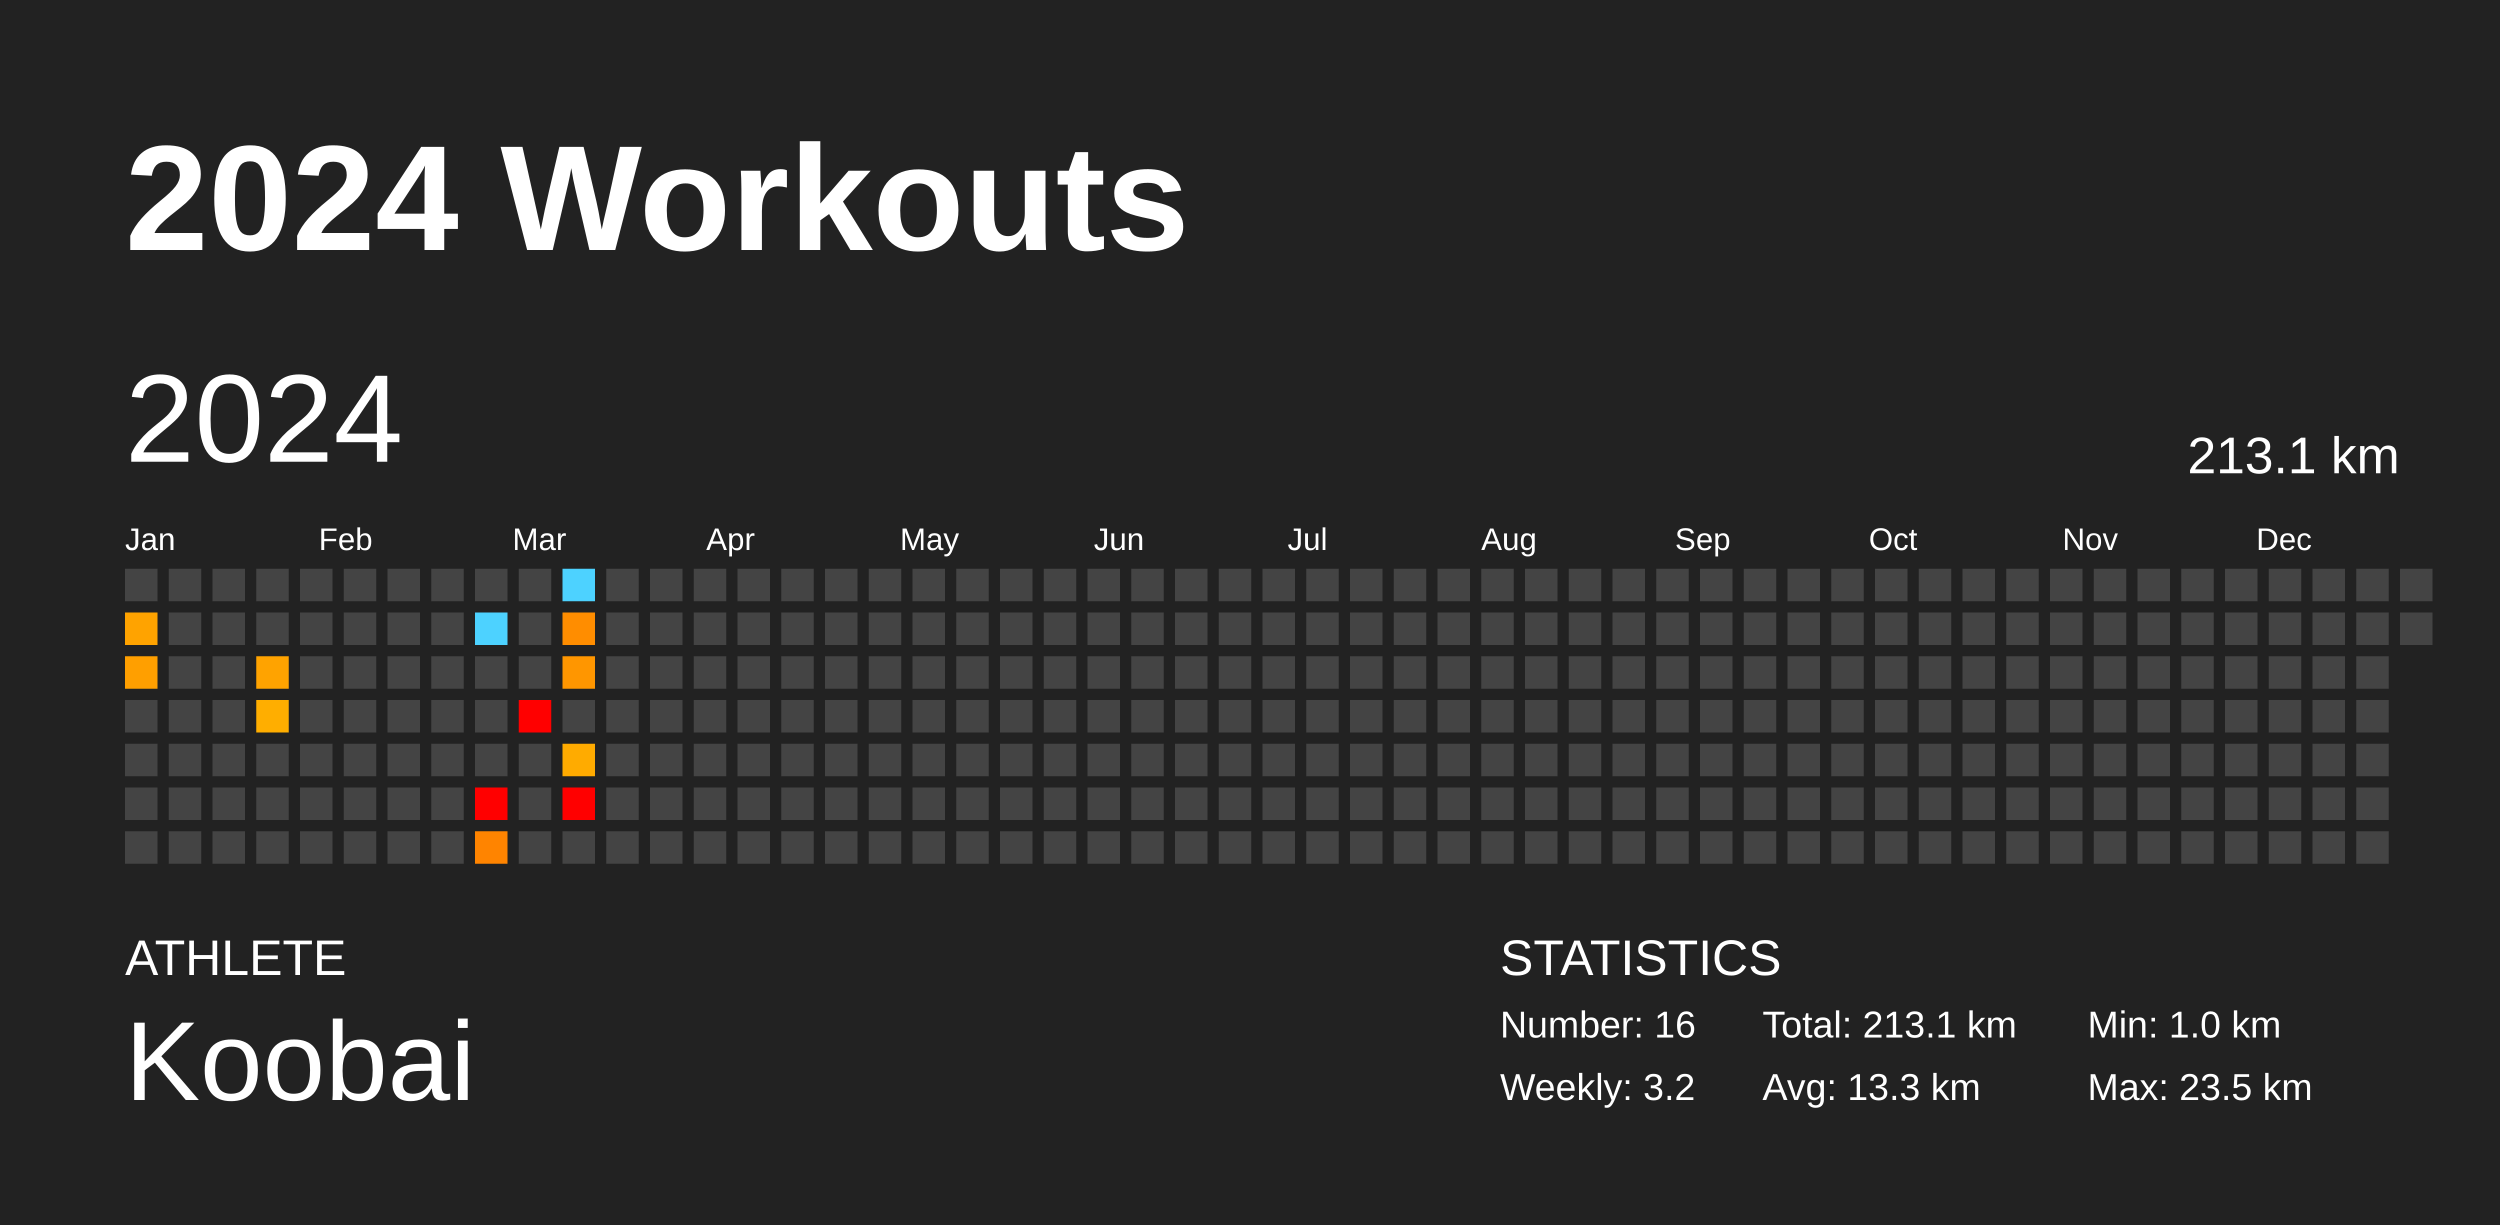
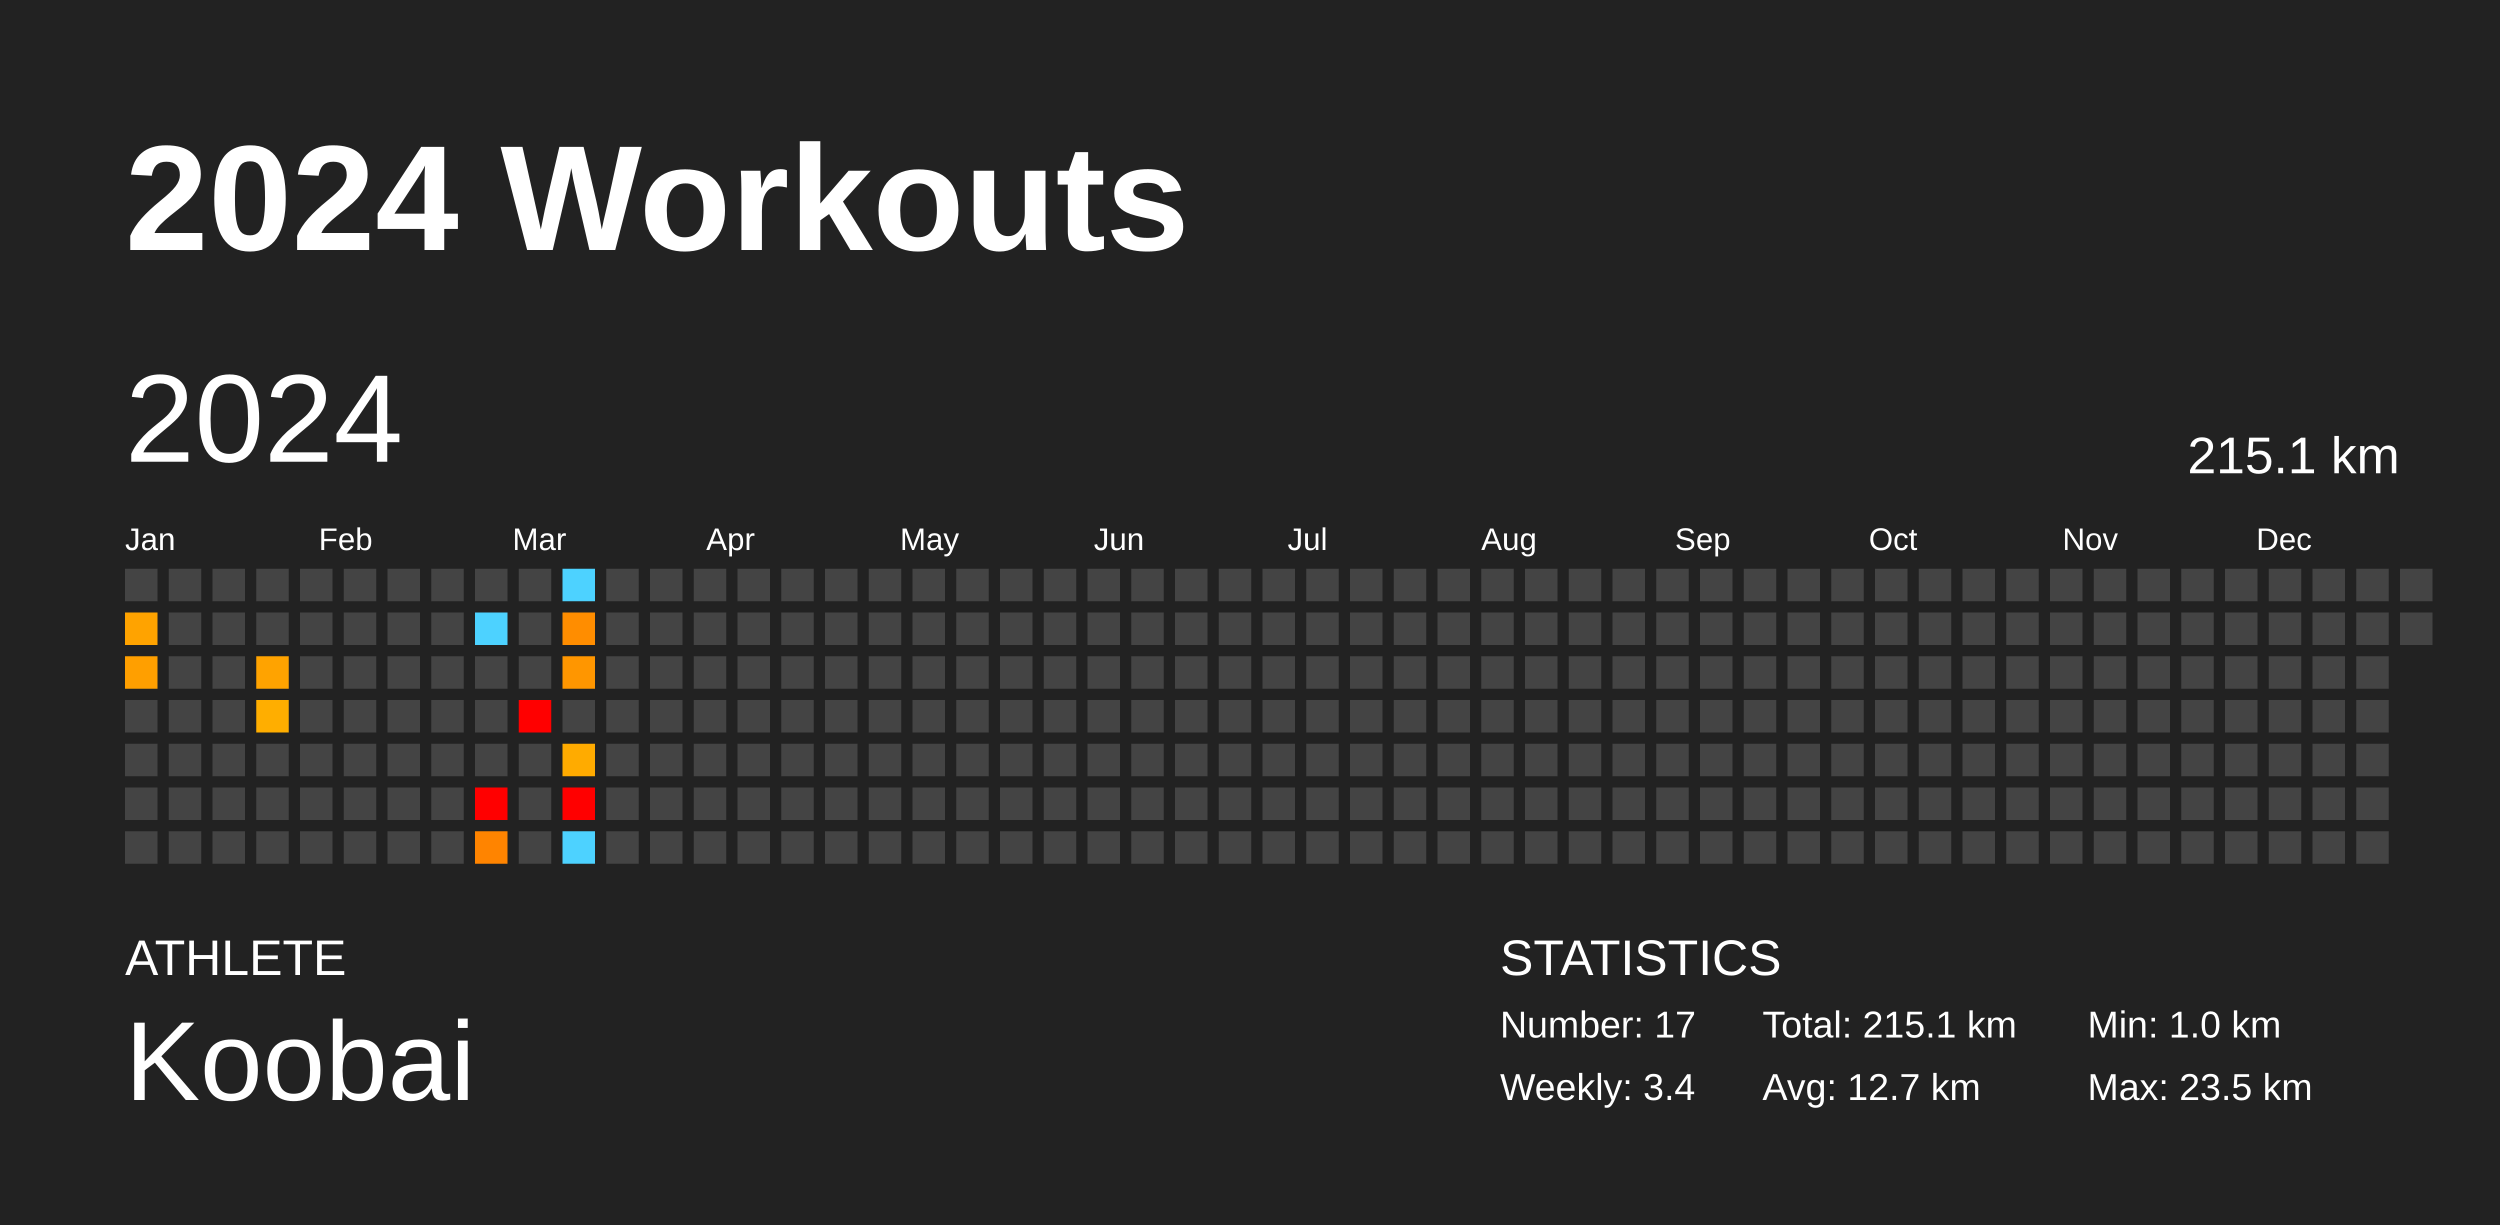
<svg xmlns="http://www.w3.org/2000/svg" baseProfile="full" height="98mm" version="1.1" viewBox="0,0,200,98" width="200mm">
  <defs />
  <rect fill="#222222" height="98" width="200" x="0" y="0" />
  <text fill="#FFFFFF" style="font-size:12px; font-family:Arial; font-weight:bold;" x="10" y="20">2024 Workouts</text>
  <text fill="#FFFFFF" style="font-size:4px; font-family:Arial" x="10" y="78">ATHLETE</text>
  <text fill="#FFFFFF" style="font-size:9px; font-family:Arial" x="10" y="88">Koobai</text>
  <text fill="#FFFFFF" style="font-size:4px; font-family:Arial" x="120" y="78">STATISTICS</text>
-   <text fill="#FFFFFF" style="font-size:3px; font-family:Arial" x="120" y="83">Number: 16</text>
-   <text fill="#FFFFFF" style="font-size:3px; font-family:Arial" x="120" y="88">Weekly: 3.2</text>
-   <text fill="#FFFFFF" style="font-size:3px; font-family:Arial" x="141" y="83">Total: 213.1 km</text>
-   <text fill="#FFFFFF" style="font-size:3px; font-family:Arial" x="141" y="88">Avg: 13.3 km</text>
+   <text fill="#FFFFFF" style="font-size:3px; font-family:Arial" x="120" y="83">Number: 17</text>
+   <text fill="#FFFFFF" style="font-size:3px; font-family:Arial" x="120" y="88">Weekly: 3.4</text>
+   <text fill="#FFFFFF" style="font-size:3px; font-family:Arial" x="141" y="83">Total: 215.1 km</text>
+   <text fill="#FFFFFF" style="font-size:3px; font-family:Arial" x="141" y="88">Avg: 12.7 km</text>
  <text fill="#FFFFFF" style="font-size:3px; font-family:Arial" x="167" y="83">Min: 1.0 km</text>
  <text fill="#FFFFFF" style="font-size:3px; font-family:Arial" x="167" y="88">Max: 23.5 km</text>
  <text dominant-baseline="hanging" fill="#FFFFFF" style="font-size:10.0px; font-family:Arial;" x="10" y="30">2024</text>
-   <text dominant-baseline="hanging" fill="#FFFFFF" style="font-size:4.125px; font-family:Arial;" x="175" y="35">213.1 km</text>
+   <text dominant-baseline="hanging" fill="#FFFFFF" style="font-size:4.125px; font-family:Arial;" x="175" y="35">215.1 km</text>
  <text fill="#FFFFFF" style="font-size:2.5px; font-family:Arial" x="10.0" y="44">Jan</text>
  <text fill="#FFFFFF" style="font-size:2.5px; font-family:Arial" x="25.5" y="44">Feb</text>
  <text fill="#FFFFFF" style="font-size:2.5px; font-family:Arial" x="41.0" y="44">Mar</text>
  <text fill="#FFFFFF" style="font-size:2.5px; font-family:Arial" x="56.5" y="44">Apr</text>
  <text fill="#FFFFFF" style="font-size:2.5px; font-family:Arial" x="72.0" y="44">May</text>
  <text fill="#FFFFFF" style="font-size:2.5px; font-family:Arial" x="87.5" y="44">Jun</text>
  <text fill="#FFFFFF" style="font-size:2.5px; font-family:Arial" x="103.0" y="44">Jul</text>
  <text fill="#FFFFFF" style="font-size:2.5px; font-family:Arial" x="118.5" y="44">Aug</text>
  <text fill="#FFFFFF" style="font-size:2.5px; font-family:Arial" x="134.0" y="44">Sep</text>
  <text fill="#FFFFFF" style="font-size:2.5px; font-family:Arial" x="149.5" y="44">Oct</text>
  <text fill="#FFFFFF" style="font-size:2.5px; font-family:Arial" x="165.0" y="44">Nov</text>
  <text fill="#FFFFFF" style="font-size:2.5px; font-family:Arial" x="180.5" y="44">Dec</text>
  <rect fill="#444444" height="2.6" width="2.6" x="10.0" y="45.5" />
  <rect fill="#ffa300" height="2.6" width="2.6" x="10.0" y="49.0" />
  <rect fill="#ff9f00" height="2.6" width="2.6" x="10.0" y="52.5" />
  <rect fill="#444444" height="2.6" width="2.6" x="10.0" y="56.0" />
  <rect fill="#444444" height="2.6" width="2.6" x="10.0" y="59.5" />
  <rect fill="#444444" height="2.6" width="2.6" x="10.0" y="63.0" />
  <rect fill="#444444" height="2.6" width="2.6" x="10.0" y="66.5" />
  <rect fill="#444444" height="2.6" width="2.6" x="13.5" y="45.5" />
  <rect fill="#444444" height="2.6" width="2.6" x="13.5" y="49.0" />
  <rect fill="#444444" height="2.6" width="2.6" x="13.5" y="52.5" />
  <rect fill="#444444" height="2.6" width="2.6" x="13.5" y="56.0" />
  <rect fill="#444444" height="2.6" width="2.6" x="13.5" y="59.5" />
  <rect fill="#444444" height="2.6" width="2.6" x="13.5" y="63.0" />
  <rect fill="#444444" height="2.6" width="2.6" x="13.5" y="66.5" />
  <rect fill="#444444" height="2.6" width="2.6" x="17.0" y="45.5" />
  <rect fill="#444444" height="2.6" width="2.6" x="17.0" y="49.0" />
  <rect fill="#444444" height="2.6" width="2.6" x="17.0" y="52.5" />
  <rect fill="#444444" height="2.6" width="2.6" x="17.0" y="56.0" />
  <rect fill="#444444" height="2.6" width="2.6" x="17.0" y="59.5" />
  <rect fill="#444444" height="2.6" width="2.6" x="17.0" y="63.0" />
  <rect fill="#444444" height="2.6" width="2.6" x="17.0" y="66.5" />
  <rect fill="#444444" height="2.6" width="2.6" x="20.5" y="45.5" />
  <rect fill="#444444" height="2.6" width="2.6" x="20.5" y="49.0" />
  <rect fill="#ffa300" height="2.6" width="2.6" x="20.5" y="52.5" />
  <rect fill="#ffae00" height="2.6" width="2.6" x="20.5" y="56.0" />
  <rect fill="#444444" height="2.6" width="2.6" x="20.5" y="59.5" />
  <rect fill="#444444" height="2.6" width="2.6" x="20.5" y="63.0" />
  <rect fill="#444444" height="2.6" width="2.6" x="20.5" y="66.5" />
  <rect fill="#444444" height="2.6" width="2.6" x="24.0" y="45.5" />
  <rect fill="#444444" height="2.6" width="2.6" x="24.0" y="49.0" />
  <rect fill="#444444" height="2.6" width="2.6" x="24.0" y="52.5" />
  <rect fill="#444444" height="2.6" width="2.6" x="24.0" y="56.0" />
  <rect fill="#444444" height="2.6" width="2.6" x="24.0" y="59.5" />
  <rect fill="#444444" height="2.6" width="2.6" x="24.0" y="63.0" />
  <rect fill="#444444" height="2.6" width="2.6" x="24.0" y="66.5" />
  <rect fill="#444444" height="2.6" width="2.6" x="27.5" y="45.5" />
  <rect fill="#444444" height="2.6" width="2.6" x="27.5" y="49.0" />
  <rect fill="#444444" height="2.6" width="2.6" x="27.5" y="52.5" />
  <rect fill="#444444" height="2.6" width="2.6" x="27.5" y="56.0" />
  <rect fill="#444444" height="2.6" width="2.6" x="27.5" y="59.5" />
  <rect fill="#444444" height="2.6" width="2.6" x="27.5" y="63.0" />
  <rect fill="#444444" height="2.6" width="2.6" x="27.5" y="66.5" />
  <rect fill="#444444" height="2.6" width="2.6" x="31.0" y="45.5" />
  <rect fill="#444444" height="2.6" width="2.6" x="31.0" y="49.0" />
  <rect fill="#444444" height="2.6" width="2.6" x="31.0" y="52.5" />
  <rect fill="#444444" height="2.6" width="2.6" x="31.0" y="56.0" />
  <rect fill="#444444" height="2.6" width="2.6" x="31.0" y="59.5" />
  <rect fill="#444444" height="2.6" width="2.6" x="31.0" y="63.0" />
  <rect fill="#444444" height="2.6" width="2.6" x="31.0" y="66.5" />
  <rect fill="#444444" height="2.6" width="2.6" x="34.5" y="45.5" />
  <rect fill="#444444" height="2.6" width="2.6" x="34.5" y="49.0" />
  <rect fill="#444444" height="2.6" width="2.6" x="34.5" y="52.5" />
  <rect fill="#444444" height="2.6" width="2.6" x="34.5" y="56.0" />
  <rect fill="#444444" height="2.6" width="2.6" x="34.5" y="59.5" />
  <rect fill="#444444" height="2.6" width="2.6" x="34.5" y="63.0" />
  <rect fill="#444444" height="2.6" width="2.6" x="34.5" y="66.5" />
  <rect fill="#444444" height="2.6" width="2.6" x="38.0" y="45.5" />
  <rect fill="#4dd2ff" height="2.6" width="2.6" x="38.0" y="49.0" />
  <rect fill="#444444" height="2.6" width="2.6" x="38.0" y="52.5" />
  <rect fill="#444444" height="2.6" width="2.6" x="38.0" y="56.0" />
  <rect fill="#444444" height="2.6" width="2.6" x="38.0" y="59.5" />
  <rect fill="red" height="2.6" width="2.6" x="38.0" y="63.0" />
  <rect fill="#ff8400" height="2.6" width="2.6" x="38.0" y="66.5" />
  <rect fill="#444444" height="2.6" width="2.6" x="41.5" y="45.5" />
  <rect fill="#444444" height="2.6" width="2.6" x="41.5" y="49.0" />
  <rect fill="#444444" height="2.6" width="2.6" x="41.5" y="52.5" />
  <rect fill="red" height="2.6" width="2.6" x="41.5" y="56.0" />
  <rect fill="#444444" height="2.6" width="2.6" x="41.5" y="59.5" />
  <rect fill="#444444" height="2.6" width="2.6" x="41.5" y="63.0" />
  <rect fill="#444444" height="2.6" width="2.6" x="41.5" y="66.5" />
  <rect fill="#4dd2ff" height="2.6" width="2.6" x="45.0" y="45.5" />
  <rect fill="#ff8d00" height="2.6" width="2.6" x="45.0" y="49.0" />
  <rect fill="#ff9600" height="2.6" width="2.6" x="45.0" y="52.5" />
  <rect fill="#444444" height="2.6" width="2.6" x="45.0" y="56.0" />
  <rect fill="#ffab00" height="2.6" width="2.6" x="45.0" y="59.5" />
  <rect fill="red" height="2.6" width="2.6" x="45.0" y="63.0" />
-   <rect fill="#444444" height="2.6" width="2.6" x="45.0" y="66.5" />
+   <rect fill="#4dd2ff" height="2.6" width="2.6" x="45.0" y="66.5" />
  <rect fill="#444444" height="2.6" width="2.6" x="48.5" y="45.5" />
  <rect fill="#444444" height="2.6" width="2.6" x="48.5" y="49.0" />
  <rect fill="#444444" height="2.6" width="2.6" x="48.5" y="52.5" />
  <rect fill="#444444" height="2.6" width="2.6" x="48.5" y="56.0" />
  <rect fill="#444444" height="2.6" width="2.6" x="48.5" y="59.5" />
  <rect fill="#444444" height="2.6" width="2.6" x="48.5" y="63.0" />
  <rect fill="#444444" height="2.6" width="2.6" x="48.5" y="66.5" />
  <rect fill="#444444" height="2.6" width="2.6" x="52.0" y="45.5" />
  <rect fill="#444444" height="2.6" width="2.6" x="52.0" y="49.0" />
  <rect fill="#444444" height="2.6" width="2.6" x="52.0" y="52.5" />
  <rect fill="#444444" height="2.6" width="2.6" x="52.0" y="56.0" />
  <rect fill="#444444" height="2.6" width="2.6" x="52.0" y="59.5" />
  <rect fill="#444444" height="2.6" width="2.6" x="52.0" y="63.0" />
  <rect fill="#444444" height="2.6" width="2.6" x="52.0" y="66.5" />
  <rect fill="#444444" height="2.6" width="2.6" x="55.5" y="45.5" />
  <rect fill="#444444" height="2.6" width="2.6" x="55.5" y="49.0" />
  <rect fill="#444444" height="2.6" width="2.6" x="55.5" y="52.5" />
  <rect fill="#444444" height="2.6" width="2.6" x="55.5" y="56.0" />
  <rect fill="#444444" height="2.6" width="2.6" x="55.5" y="59.5" />
  <rect fill="#444444" height="2.6" width="2.6" x="55.5" y="63.0" />
  <rect fill="#444444" height="2.6" width="2.6" x="55.5" y="66.5" />
  <rect fill="#444444" height="2.6" width="2.6" x="59.0" y="45.5" />
  <rect fill="#444444" height="2.6" width="2.6" x="59.0" y="49.0" />
  <rect fill="#444444" height="2.6" width="2.6" x="59.0" y="52.5" />
  <rect fill="#444444" height="2.6" width="2.6" x="59.0" y="56.0" />
  <rect fill="#444444" height="2.6" width="2.6" x="59.0" y="59.5" />
  <rect fill="#444444" height="2.6" width="2.6" x="59.0" y="63.0" />
  <rect fill="#444444" height="2.6" width="2.6" x="59.0" y="66.5" />
  <rect fill="#444444" height="2.6" width="2.6" x="62.5" y="45.5" />
  <rect fill="#444444" height="2.6" width="2.6" x="62.5" y="49.0" />
  <rect fill="#444444" height="2.6" width="2.6" x="62.5" y="52.5" />
  <rect fill="#444444" height="2.6" width="2.6" x="62.5" y="56.0" />
  <rect fill="#444444" height="2.6" width="2.6" x="62.5" y="59.5" />
  <rect fill="#444444" height="2.6" width="2.6" x="62.5" y="63.0" />
  <rect fill="#444444" height="2.6" width="2.6" x="62.5" y="66.5" />
  <rect fill="#444444" height="2.6" width="2.6" x="66.0" y="45.5" />
  <rect fill="#444444" height="2.6" width="2.6" x="66.0" y="49.0" />
  <rect fill="#444444" height="2.6" width="2.6" x="66.0" y="52.5" />
  <rect fill="#444444" height="2.6" width="2.6" x="66.0" y="56.0" />
  <rect fill="#444444" height="2.6" width="2.6" x="66.0" y="59.5" />
  <rect fill="#444444" height="2.6" width="2.6" x="66.0" y="63.0" />
  <rect fill="#444444" height="2.6" width="2.6" x="66.0" y="66.5" />
  <rect fill="#444444" height="2.6" width="2.6" x="69.5" y="45.5" />
  <rect fill="#444444" height="2.6" width="2.6" x="69.5" y="49.0" />
  <rect fill="#444444" height="2.6" width="2.6" x="69.5" y="52.5" />
  <rect fill="#444444" height="2.6" width="2.6" x="69.5" y="56.0" />
  <rect fill="#444444" height="2.6" width="2.6" x="69.5" y="59.5" />
  <rect fill="#444444" height="2.6" width="2.6" x="69.5" y="63.0" />
  <rect fill="#444444" height="2.6" width="2.6" x="69.5" y="66.5" />
  <rect fill="#444444" height="2.6" width="2.6" x="73.0" y="45.5" />
  <rect fill="#444444" height="2.6" width="2.6" x="73.0" y="49.0" />
  <rect fill="#444444" height="2.6" width="2.6" x="73.0" y="52.5" />
  <rect fill="#444444" height="2.6" width="2.6" x="73.0" y="56.0" />
  <rect fill="#444444" height="2.6" width="2.6" x="73.0" y="59.5" />
  <rect fill="#444444" height="2.6" width="2.6" x="73.0" y="63.0" />
  <rect fill="#444444" height="2.6" width="2.6" x="73.0" y="66.5" />
  <rect fill="#444444" height="2.6" width="2.6" x="76.5" y="45.5" />
  <rect fill="#444444" height="2.6" width="2.6" x="76.5" y="49.0" />
  <rect fill="#444444" height="2.6" width="2.6" x="76.5" y="52.5" />
  <rect fill="#444444" height="2.6" width="2.6" x="76.5" y="56.0" />
  <rect fill="#444444" height="2.6" width="2.6" x="76.5" y="59.5" />
  <rect fill="#444444" height="2.6" width="2.6" x="76.5" y="63.0" />
  <rect fill="#444444" height="2.6" width="2.6" x="76.5" y="66.5" />
  <rect fill="#444444" height="2.6" width="2.6" x="80.0" y="45.5" />
  <rect fill="#444444" height="2.6" width="2.6" x="80.0" y="49.0" />
  <rect fill="#444444" height="2.6" width="2.6" x="80.0" y="52.5" />
  <rect fill="#444444" height="2.6" width="2.6" x="80.0" y="56.0" />
  <rect fill="#444444" height="2.6" width="2.6" x="80.0" y="59.5" />
  <rect fill="#444444" height="2.6" width="2.6" x="80.0" y="63.0" />
  <rect fill="#444444" height="2.6" width="2.6" x="80.0" y="66.5" />
  <rect fill="#444444" height="2.6" width="2.6" x="83.5" y="45.5" />
  <rect fill="#444444" height="2.6" width="2.6" x="83.5" y="49.0" />
  <rect fill="#444444" height="2.6" width="2.6" x="83.5" y="52.5" />
  <rect fill="#444444" height="2.6" width="2.6" x="83.5" y="56.0" />
  <rect fill="#444444" height="2.6" width="2.6" x="83.5" y="59.5" />
  <rect fill="#444444" height="2.6" width="2.6" x="83.5" y="63.0" />
  <rect fill="#444444" height="2.6" width="2.6" x="83.5" y="66.5" />
  <rect fill="#444444" height="2.6" width="2.6" x="87.0" y="45.5" />
  <rect fill="#444444" height="2.6" width="2.6" x="87.0" y="49.0" />
  <rect fill="#444444" height="2.6" width="2.6" x="87.0" y="52.5" />
  <rect fill="#444444" height="2.6" width="2.6" x="87.0" y="56.0" />
  <rect fill="#444444" height="2.6" width="2.6" x="87.0" y="59.5" />
  <rect fill="#444444" height="2.6" width="2.6" x="87.0" y="63.0" />
  <rect fill="#444444" height="2.6" width="2.6" x="87.0" y="66.5" />
  <rect fill="#444444" height="2.6" width="2.6" x="90.5" y="45.5" />
  <rect fill="#444444" height="2.6" width="2.6" x="90.5" y="49.0" />
  <rect fill="#444444" height="2.6" width="2.6" x="90.5" y="52.5" />
  <rect fill="#444444" height="2.6" width="2.6" x="90.5" y="56.0" />
  <rect fill="#444444" height="2.6" width="2.6" x="90.5" y="59.5" />
  <rect fill="#444444" height="2.6" width="2.6" x="90.5" y="63.0" />
  <rect fill="#444444" height="2.6" width="2.6" x="90.5" y="66.5" />
  <rect fill="#444444" height="2.6" width="2.6" x="94.0" y="45.5" />
  <rect fill="#444444" height="2.6" width="2.6" x="94.0" y="49.0" />
  <rect fill="#444444" height="2.6" width="2.6" x="94.0" y="52.5" />
  <rect fill="#444444" height="2.6" width="2.6" x="94.0" y="56.0" />
  <rect fill="#444444" height="2.6" width="2.6" x="94.0" y="59.5" />
  <rect fill="#444444" height="2.6" width="2.6" x="94.0" y="63.0" />
  <rect fill="#444444" height="2.6" width="2.6" x="94.0" y="66.5" />
  <rect fill="#444444" height="2.6" width="2.6" x="97.5" y="45.5" />
  <rect fill="#444444" height="2.6" width="2.6" x="97.5" y="49.0" />
  <rect fill="#444444" height="2.6" width="2.6" x="97.5" y="52.5" />
  <rect fill="#444444" height="2.6" width="2.6" x="97.5" y="56.0" />
  <rect fill="#444444" height="2.6" width="2.6" x="97.5" y="59.5" />
  <rect fill="#444444" height="2.6" width="2.6" x="97.5" y="63.0" />
  <rect fill="#444444" height="2.6" width="2.6" x="97.5" y="66.5" />
  <rect fill="#444444" height="2.6" width="2.6" x="101.0" y="45.5" />
  <rect fill="#444444" height="2.6" width="2.6" x="101.0" y="49.0" />
  <rect fill="#444444" height="2.6" width="2.6" x="101.0" y="52.5" />
  <rect fill="#444444" height="2.6" width="2.6" x="101.0" y="56.0" />
  <rect fill="#444444" height="2.6" width="2.6" x="101.0" y="59.5" />
  <rect fill="#444444" height="2.6" width="2.6" x="101.0" y="63.0" />
  <rect fill="#444444" height="2.6" width="2.6" x="101.0" y="66.5" />
  <rect fill="#444444" height="2.6" width="2.6" x="104.5" y="45.5" />
  <rect fill="#444444" height="2.6" width="2.6" x="104.5" y="49.0" />
  <rect fill="#444444" height="2.6" width="2.6" x="104.5" y="52.5" />
  <rect fill="#444444" height="2.6" width="2.6" x="104.5" y="56.0" />
  <rect fill="#444444" height="2.6" width="2.6" x="104.5" y="59.5" />
  <rect fill="#444444" height="2.6" width="2.6" x="104.5" y="63.0" />
  <rect fill="#444444" height="2.6" width="2.6" x="104.5" y="66.5" />
  <rect fill="#444444" height="2.6" width="2.6" x="108.0" y="45.5" />
  <rect fill="#444444" height="2.6" width="2.6" x="108.0" y="49.0" />
  <rect fill="#444444" height="2.6" width="2.6" x="108.0" y="52.5" />
  <rect fill="#444444" height="2.6" width="2.6" x="108.0" y="56.0" />
  <rect fill="#444444" height="2.6" width="2.6" x="108.0" y="59.5" />
  <rect fill="#444444" height="2.6" width="2.6" x="108.0" y="63.0" />
  <rect fill="#444444" height="2.6" width="2.6" x="108.0" y="66.5" />
  <rect fill="#444444" height="2.6" width="2.6" x="111.5" y="45.5" />
  <rect fill="#444444" height="2.6" width="2.6" x="111.5" y="49.0" />
  <rect fill="#444444" height="2.6" width="2.6" x="111.5" y="52.5" />
  <rect fill="#444444" height="2.6" width="2.6" x="111.5" y="56.0" />
  <rect fill="#444444" height="2.6" width="2.6" x="111.5" y="59.5" />
  <rect fill="#444444" height="2.6" width="2.6" x="111.5" y="63.0" />
  <rect fill="#444444" height="2.6" width="2.6" x="111.5" y="66.5" />
  <rect fill="#444444" height="2.6" width="2.6" x="115.0" y="45.5" />
  <rect fill="#444444" height="2.6" width="2.6" x="115.0" y="49.0" />
  <rect fill="#444444" height="2.6" width="2.6" x="115.0" y="52.5" />
  <rect fill="#444444" height="2.6" width="2.6" x="115.0" y="56.0" />
  <rect fill="#444444" height="2.6" width="2.6" x="115.0" y="59.5" />
  <rect fill="#444444" height="2.6" width="2.6" x="115.0" y="63.0" />
  <rect fill="#444444" height="2.6" width="2.6" x="115.0" y="66.5" />
  <rect fill="#444444" height="2.6" width="2.6" x="118.5" y="45.5" />
  <rect fill="#444444" height="2.6" width="2.6" x="118.5" y="49.0" />
  <rect fill="#444444" height="2.6" width="2.6" x="118.5" y="52.5" />
  <rect fill="#444444" height="2.6" width="2.6" x="118.5" y="56.0" />
  <rect fill="#444444" height="2.6" width="2.6" x="118.5" y="59.5" />
  <rect fill="#444444" height="2.6" width="2.6" x="118.5" y="63.0" />
  <rect fill="#444444" height="2.6" width="2.6" x="118.5" y="66.5" />
  <rect fill="#444444" height="2.6" width="2.6" x="122.0" y="45.5" />
  <rect fill="#444444" height="2.6" width="2.6" x="122.0" y="49.0" />
  <rect fill="#444444" height="2.6" width="2.6" x="122.0" y="52.5" />
  <rect fill="#444444" height="2.6" width="2.6" x="122.0" y="56.0" />
  <rect fill="#444444" height="2.6" width="2.6" x="122.0" y="59.5" />
  <rect fill="#444444" height="2.6" width="2.6" x="122.0" y="63.0" />
  <rect fill="#444444" height="2.6" width="2.6" x="122.0" y="66.5" />
  <rect fill="#444444" height="2.6" width="2.6" x="125.5" y="45.5" />
  <rect fill="#444444" height="2.6" width="2.6" x="125.5" y="49.0" />
  <rect fill="#444444" height="2.6" width="2.6" x="125.5" y="52.5" />
  <rect fill="#444444" height="2.6" width="2.6" x="125.5" y="56.0" />
  <rect fill="#444444" height="2.6" width="2.6" x="125.5" y="59.5" />
  <rect fill="#444444" height="2.6" width="2.6" x="125.5" y="63.0" />
  <rect fill="#444444" height="2.6" width="2.6" x="125.5" y="66.5" />
  <rect fill="#444444" height="2.6" width="2.6" x="129.0" y="45.5" />
  <rect fill="#444444" height="2.6" width="2.6" x="129.0" y="49.0" />
  <rect fill="#444444" height="2.6" width="2.6" x="129.0" y="52.5" />
  <rect fill="#444444" height="2.6" width="2.6" x="129.0" y="56.0" />
  <rect fill="#444444" height="2.6" width="2.6" x="129.0" y="59.5" />
  <rect fill="#444444" height="2.6" width="2.6" x="129.0" y="63.0" />
  <rect fill="#444444" height="2.6" width="2.6" x="129.0" y="66.5" />
  <rect fill="#444444" height="2.6" width="2.6" x="132.5" y="45.5" />
  <rect fill="#444444" height="2.6" width="2.6" x="132.5" y="49.0" />
  <rect fill="#444444" height="2.6" width="2.6" x="132.5" y="52.5" />
  <rect fill="#444444" height="2.6" width="2.6" x="132.5" y="56.0" />
  <rect fill="#444444" height="2.6" width="2.6" x="132.5" y="59.5" />
  <rect fill="#444444" height="2.6" width="2.6" x="132.5" y="63.0" />
  <rect fill="#444444" height="2.6" width="2.6" x="132.5" y="66.5" />
  <rect fill="#444444" height="2.6" width="2.6" x="136.0" y="45.5" />
  <rect fill="#444444" height="2.6" width="2.6" x="136.0" y="49.0" />
  <rect fill="#444444" height="2.6" width="2.6" x="136.0" y="52.5" />
  <rect fill="#444444" height="2.6" width="2.6" x="136.0" y="56.0" />
  <rect fill="#444444" height="2.6" width="2.6" x="136.0" y="59.5" />
  <rect fill="#444444" height="2.6" width="2.6" x="136.0" y="63.0" />
  <rect fill="#444444" height="2.6" width="2.6" x="136.0" y="66.5" />
  <rect fill="#444444" height="2.6" width="2.6" x="139.5" y="45.5" />
  <rect fill="#444444" height="2.6" width="2.6" x="139.5" y="49.0" />
  <rect fill="#444444" height="2.6" width="2.6" x="139.5" y="52.5" />
  <rect fill="#444444" height="2.6" width="2.6" x="139.5" y="56.0" />
  <rect fill="#444444" height="2.6" width="2.6" x="139.5" y="59.5" />
  <rect fill="#444444" height="2.6" width="2.6" x="139.5" y="63.0" />
  <rect fill="#444444" height="2.6" width="2.6" x="139.5" y="66.5" />
  <rect fill="#444444" height="2.6" width="2.6" x="143.0" y="45.5" />
  <rect fill="#444444" height="2.6" width="2.6" x="143.0" y="49.0" />
  <rect fill="#444444" height="2.6" width="2.6" x="143.0" y="52.5" />
  <rect fill="#444444" height="2.6" width="2.6" x="143.0" y="56.0" />
  <rect fill="#444444" height="2.6" width="2.6" x="143.0" y="59.5" />
  <rect fill="#444444" height="2.6" width="2.6" x="143.0" y="63.0" />
  <rect fill="#444444" height="2.6" width="2.6" x="143.0" y="66.5" />
  <rect fill="#444444" height="2.6" width="2.6" x="146.5" y="45.5" />
  <rect fill="#444444" height="2.6" width="2.6" x="146.5" y="49.0" />
  <rect fill="#444444" height="2.6" width="2.6" x="146.5" y="52.5" />
  <rect fill="#444444" height="2.6" width="2.6" x="146.5" y="56.0" />
  <rect fill="#444444" height="2.6" width="2.6" x="146.5" y="59.5" />
  <rect fill="#444444" height="2.6" width="2.6" x="146.5" y="63.0" />
  <rect fill="#444444" height="2.6" width="2.6" x="146.5" y="66.5" />
  <rect fill="#444444" height="2.6" width="2.6" x="150.0" y="45.5" />
  <rect fill="#444444" height="2.6" width="2.6" x="150.0" y="49.0" />
  <rect fill="#444444" height="2.6" width="2.6" x="150.0" y="52.5" />
  <rect fill="#444444" height="2.6" width="2.6" x="150.0" y="56.0" />
  <rect fill="#444444" height="2.6" width="2.6" x="150.0" y="59.5" />
  <rect fill="#444444" height="2.6" width="2.6" x="150.0" y="63.0" />
  <rect fill="#444444" height="2.6" width="2.6" x="150.0" y="66.5" />
  <rect fill="#444444" height="2.6" width="2.6" x="153.5" y="45.5" />
  <rect fill="#444444" height="2.6" width="2.6" x="153.5" y="49.0" />
  <rect fill="#444444" height="2.6" width="2.6" x="153.5" y="52.5" />
  <rect fill="#444444" height="2.6" width="2.6" x="153.5" y="56.0" />
  <rect fill="#444444" height="2.6" width="2.6" x="153.5" y="59.5" />
  <rect fill="#444444" height="2.6" width="2.6" x="153.5" y="63.0" />
  <rect fill="#444444" height="2.6" width="2.6" x="153.5" y="66.5" />
  <rect fill="#444444" height="2.6" width="2.6" x="157.0" y="45.5" />
  <rect fill="#444444" height="2.6" width="2.6" x="157.0" y="49.0" />
  <rect fill="#444444" height="2.6" width="2.6" x="157.0" y="52.5" />
  <rect fill="#444444" height="2.6" width="2.6" x="157.0" y="56.0" />
  <rect fill="#444444" height="2.6" width="2.6" x="157.0" y="59.5" />
  <rect fill="#444444" height="2.6" width="2.6" x="157.0" y="63.0" />
  <rect fill="#444444" height="2.6" width="2.6" x="157.0" y="66.5" />
  <rect fill="#444444" height="2.6" width="2.6" x="160.5" y="45.5" />
  <rect fill="#444444" height="2.6" width="2.6" x="160.5" y="49.0" />
  <rect fill="#444444" height="2.6" width="2.6" x="160.5" y="52.5" />
  <rect fill="#444444" height="2.6" width="2.6" x="160.5" y="56.0" />
  <rect fill="#444444" height="2.6" width="2.6" x="160.5" y="59.5" />
  <rect fill="#444444" height="2.6" width="2.6" x="160.5" y="63.0" />
  <rect fill="#444444" height="2.6" width="2.6" x="160.5" y="66.5" />
  <rect fill="#444444" height="2.6" width="2.6" x="164.0" y="45.5" />
  <rect fill="#444444" height="2.6" width="2.6" x="164.0" y="49.0" />
  <rect fill="#444444" height="2.6" width="2.6" x="164.0" y="52.5" />
  <rect fill="#444444" height="2.6" width="2.6" x="164.0" y="56.0" />
  <rect fill="#444444" height="2.6" width="2.6" x="164.0" y="59.5" />
  <rect fill="#444444" height="2.6" width="2.6" x="164.0" y="63.0" />
  <rect fill="#444444" height="2.6" width="2.6" x="164.0" y="66.5" />
  <rect fill="#444444" height="2.6" width="2.6" x="167.5" y="45.5" />
  <rect fill="#444444" height="2.6" width="2.6" x="167.5" y="49.0" />
  <rect fill="#444444" height="2.6" width="2.6" x="167.5" y="52.5" />
  <rect fill="#444444" height="2.6" width="2.6" x="167.5" y="56.0" />
  <rect fill="#444444" height="2.6" width="2.6" x="167.5" y="59.5" />
  <rect fill="#444444" height="2.6" width="2.6" x="167.5" y="63.0" />
  <rect fill="#444444" height="2.6" width="2.6" x="167.5" y="66.5" />
  <rect fill="#444444" height="2.6" width="2.6" x="171.0" y="45.5" />
  <rect fill="#444444" height="2.6" width="2.6" x="171.0" y="49.0" />
  <rect fill="#444444" height="2.6" width="2.6" x="171.0" y="52.5" />
  <rect fill="#444444" height="2.6" width="2.6" x="171.0" y="56.0" />
  <rect fill="#444444" height="2.6" width="2.6" x="171.0" y="59.5" />
  <rect fill="#444444" height="2.6" width="2.6" x="171.0" y="63.0" />
  <rect fill="#444444" height="2.6" width="2.6" x="171.0" y="66.5" />
  <rect fill="#444444" height="2.6" width="2.6" x="174.5" y="45.5" />
  <rect fill="#444444" height="2.6" width="2.6" x="174.5" y="49.0" />
  <rect fill="#444444" height="2.6" width="2.6" x="174.5" y="52.5" />
  <rect fill="#444444" height="2.6" width="2.6" x="174.5" y="56.0" />
  <rect fill="#444444" height="2.6" width="2.6" x="174.5" y="59.5" />
  <rect fill="#444444" height="2.6" width="2.6" x="174.5" y="63.0" />
  <rect fill="#444444" height="2.6" width="2.6" x="174.5" y="66.5" />
  <rect fill="#444444" height="2.6" width="2.6" x="178.0" y="45.5" />
  <rect fill="#444444" height="2.6" width="2.6" x="178.0" y="49.0" />
  <rect fill="#444444" height="2.6" width="2.6" x="178.0" y="52.5" />
  <rect fill="#444444" height="2.6" width="2.6" x="178.0" y="56.0" />
  <rect fill="#444444" height="2.6" width="2.6" x="178.0" y="59.5" />
  <rect fill="#444444" height="2.6" width="2.6" x="178.0" y="63.0" />
  <rect fill="#444444" height="2.6" width="2.6" x="178.0" y="66.5" />
  <rect fill="#444444" height="2.6" width="2.6" x="181.5" y="45.5" />
  <rect fill="#444444" height="2.6" width="2.6" x="181.5" y="49.0" />
  <rect fill="#444444" height="2.6" width="2.6" x="181.5" y="52.5" />
  <rect fill="#444444" height="2.6" width="2.6" x="181.5" y="56.0" />
  <rect fill="#444444" height="2.6" width="2.6" x="181.5" y="59.5" />
  <rect fill="#444444" height="2.6" width="2.6" x="181.5" y="63.0" />
  <rect fill="#444444" height="2.6" width="2.6" x="181.5" y="66.5" />
  <rect fill="#444444" height="2.6" width="2.6" x="185.0" y="45.5" />
  <rect fill="#444444" height="2.6" width="2.6" x="185.0" y="49.0" />
  <rect fill="#444444" height="2.6" width="2.6" x="185.0" y="52.5" />
  <rect fill="#444444" height="2.6" width="2.6" x="185.0" y="56.0" />
  <rect fill="#444444" height="2.6" width="2.6" x="185.0" y="59.5" />
  <rect fill="#444444" height="2.6" width="2.6" x="185.0" y="63.0" />
  <rect fill="#444444" height="2.6" width="2.6" x="185.0" y="66.5" />
  <rect fill="#444444" height="2.6" width="2.6" x="188.5" y="45.5" />
  <rect fill="#444444" height="2.6" width="2.6" x="188.5" y="49.0" />
  <rect fill="#444444" height="2.6" width="2.6" x="188.5" y="52.5" />
  <rect fill="#444444" height="2.6" width="2.6" x="188.5" y="56.0" />
  <rect fill="#444444" height="2.6" width="2.6" x="188.5" y="59.5" />
  <rect fill="#444444" height="2.6" width="2.6" x="188.5" y="63.0" />
  <rect fill="#444444" height="2.6" width="2.6" x="188.5" y="66.5" />
  <rect fill="#444444" height="2.6" width="2.6" x="192.0" y="45.5" />
  <rect fill="#444444" height="2.6" width="2.6" x="192.0" y="49.0" />
</svg>
